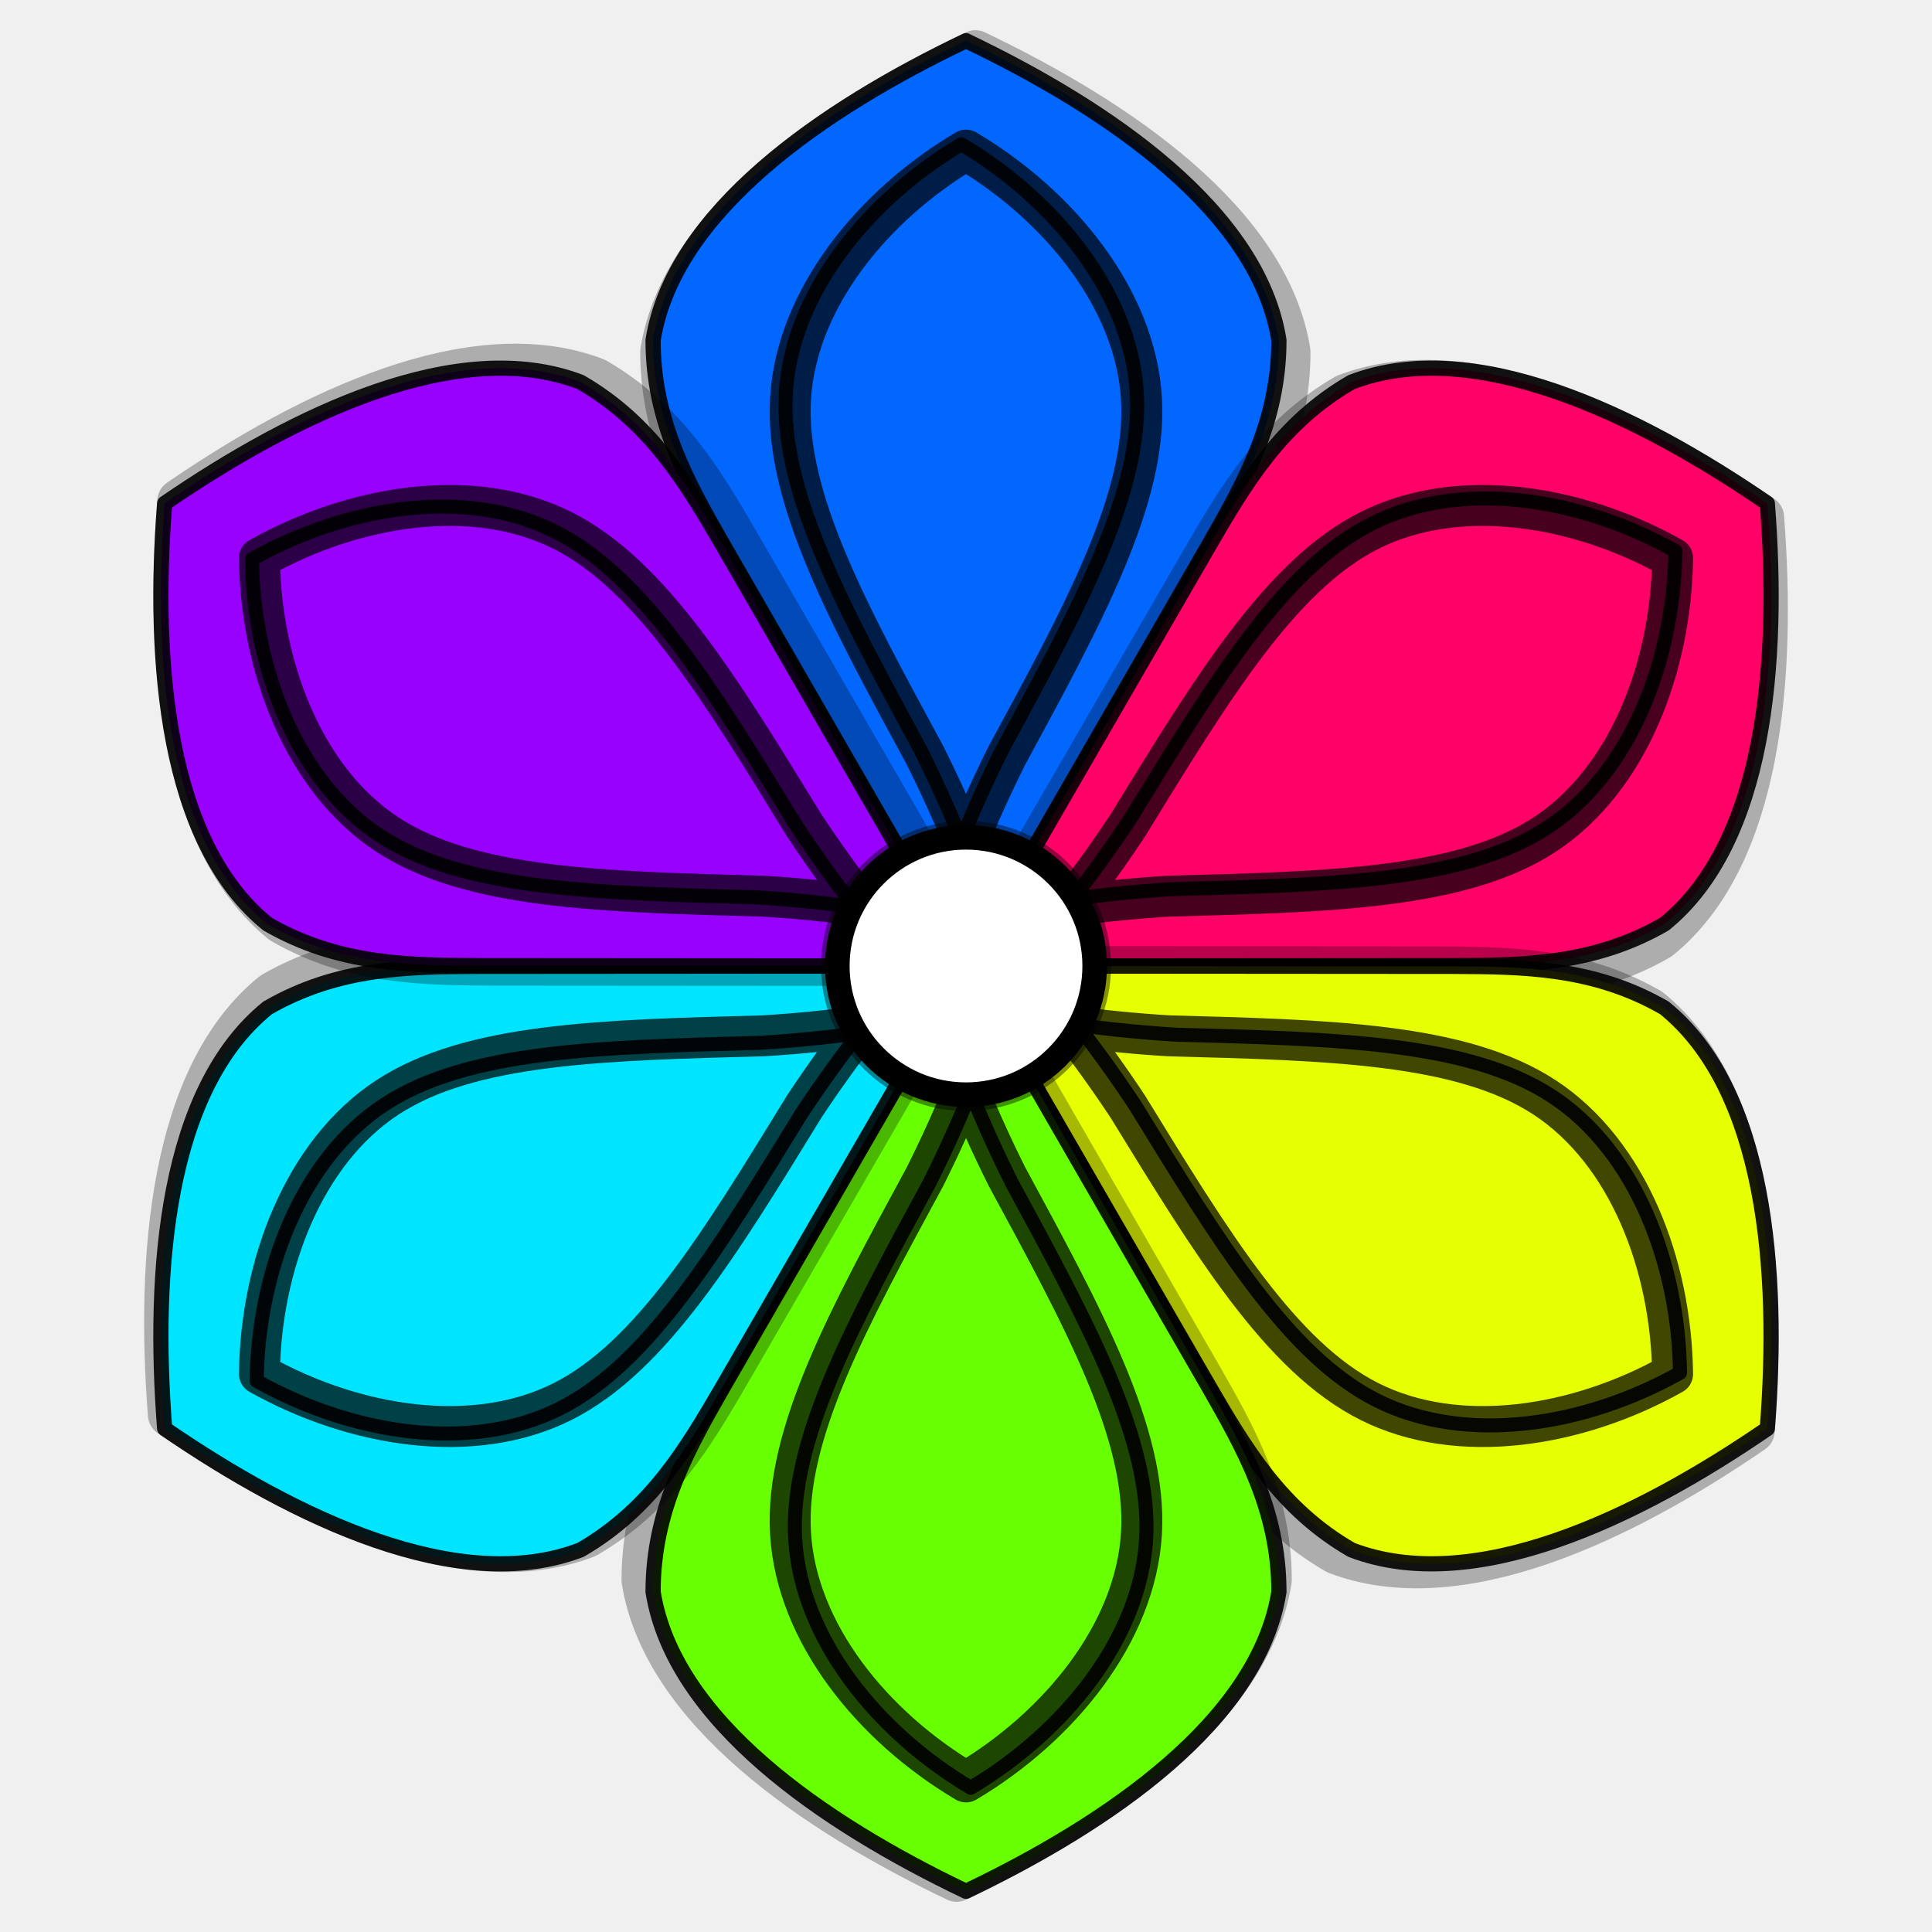
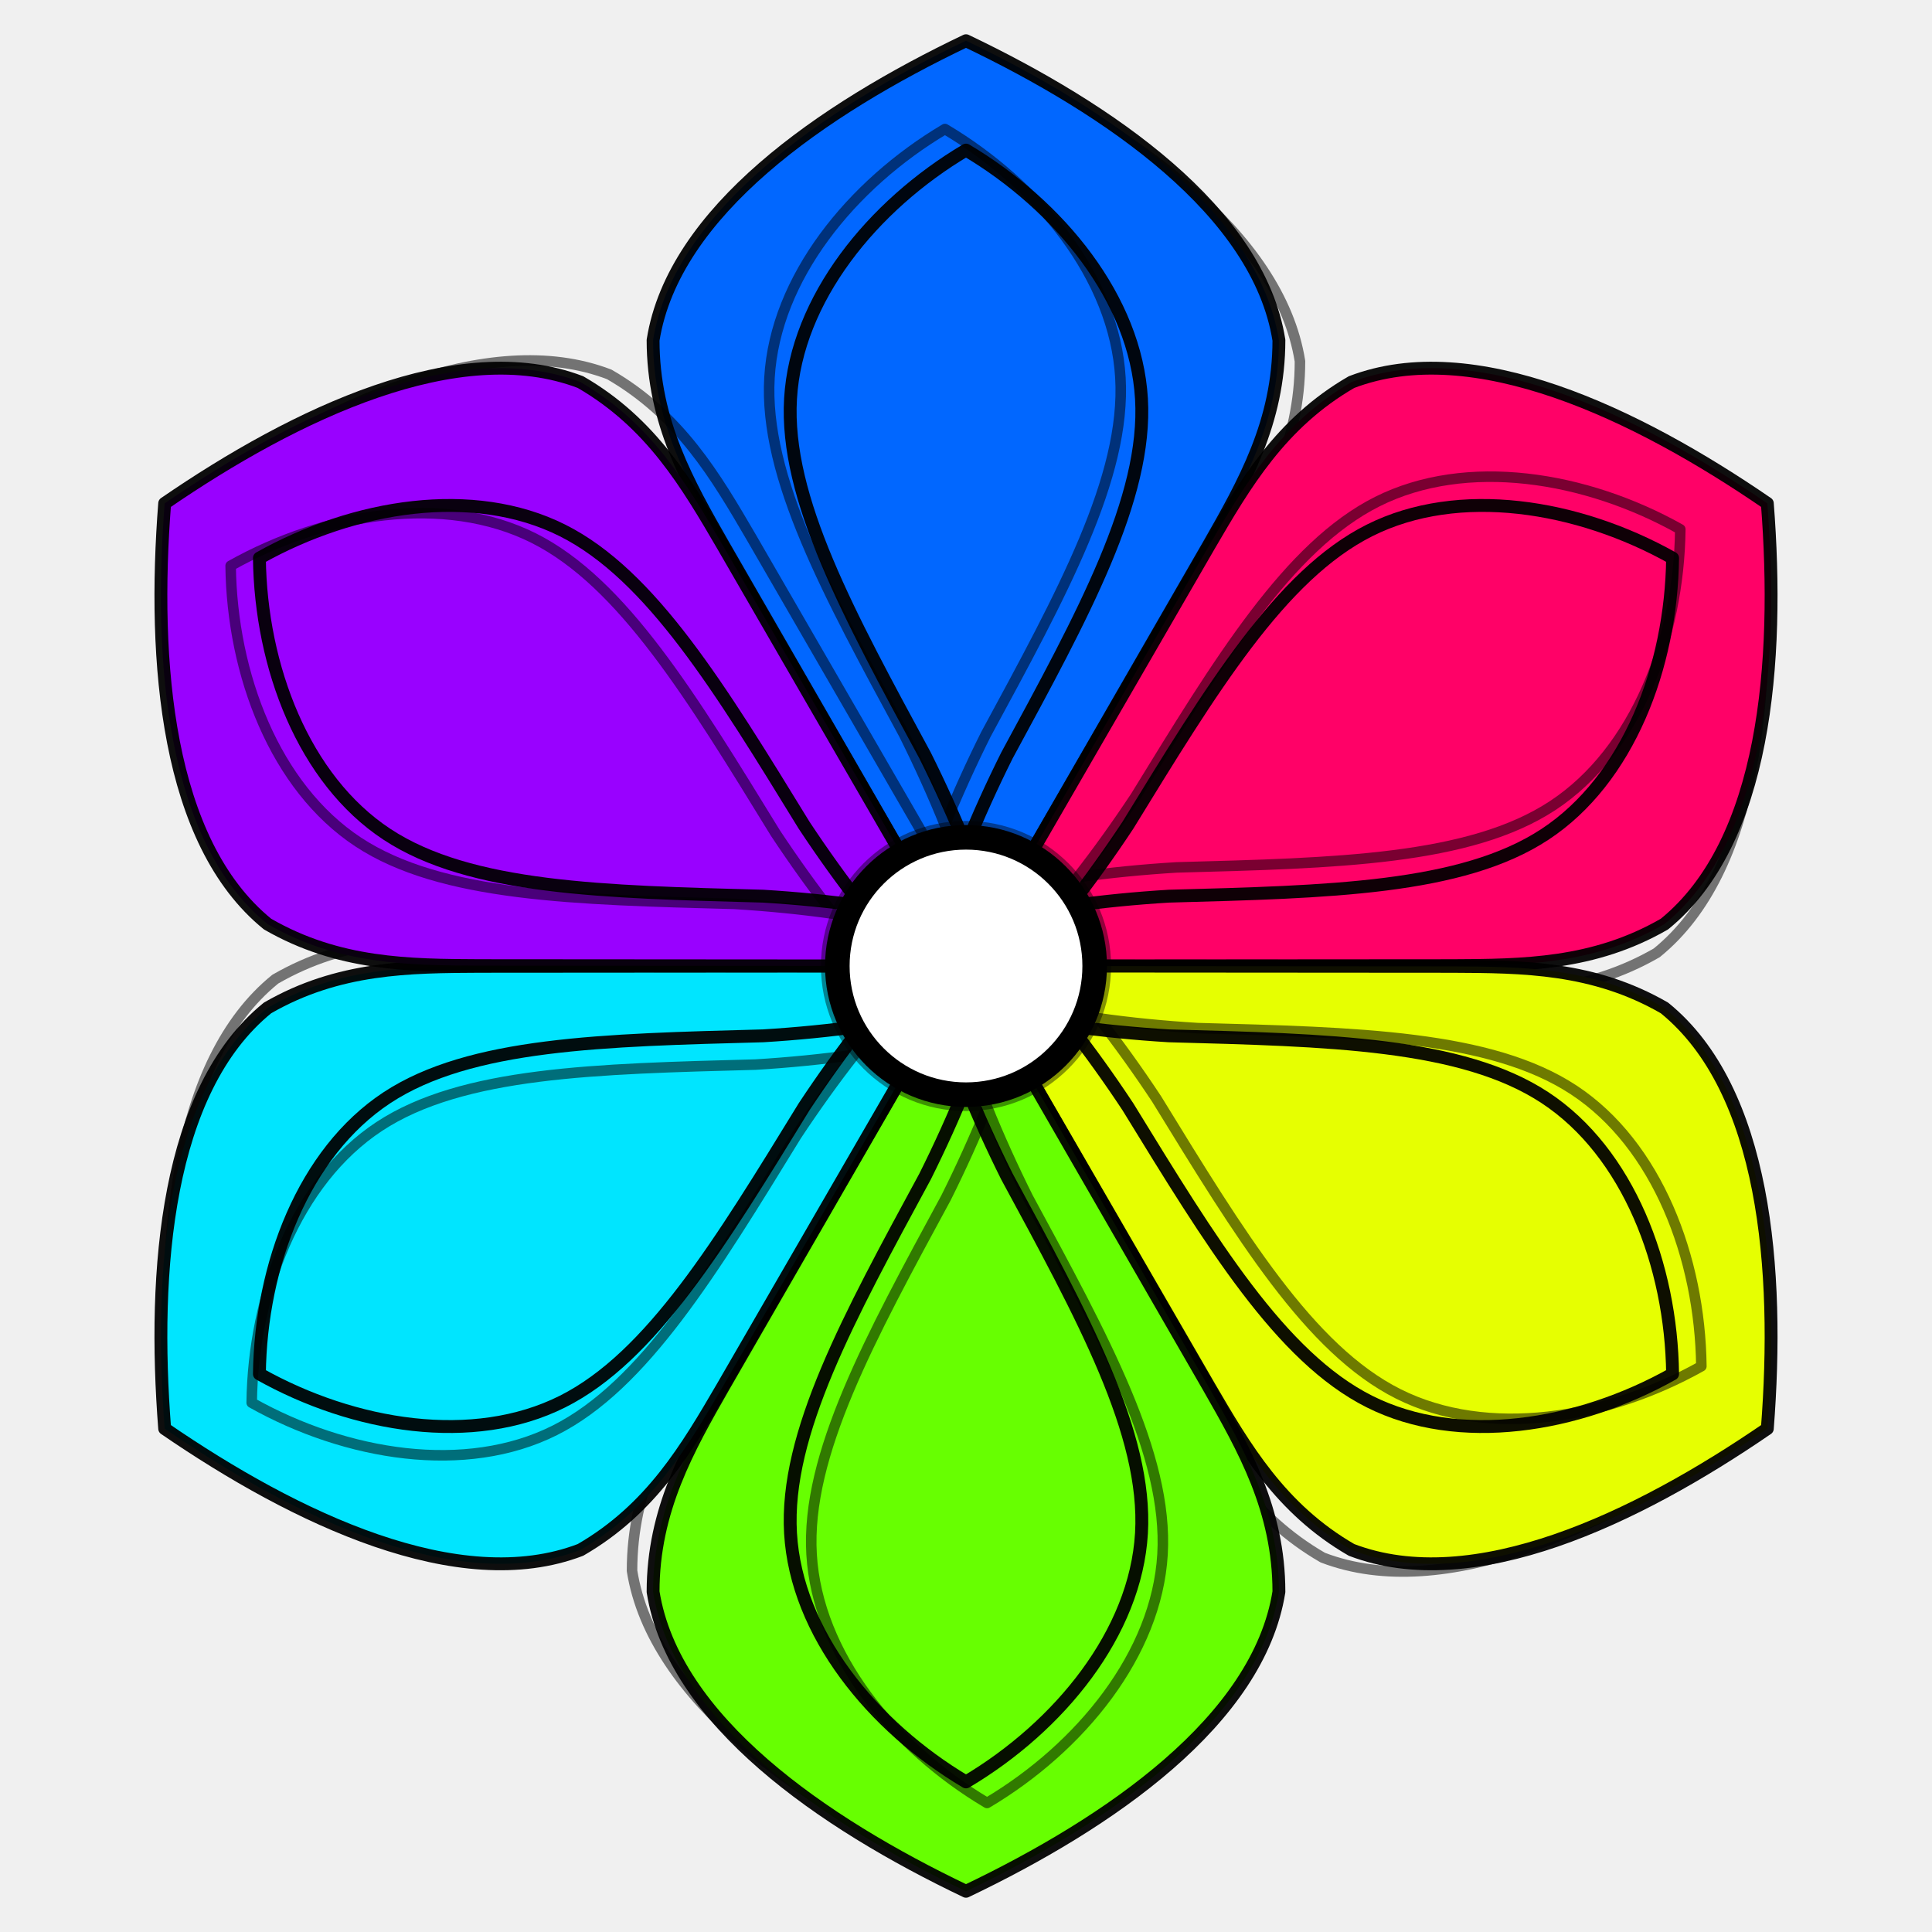
<svg xmlns="http://www.w3.org/2000/svg" viewBox="0 0 1024 1024" fill="none">
  <g transform="translate(512 512) scale(31) translate(-16 -16)">
    <g stroke-linecap="round" stroke-linejoin="round">
-       <path d="M16 0.18 C13.55 1.35 11 3.1 10.65 5.3 C10.65 6.7 11.25 7.75 11.85 8.8 L16 16 L20.15 8.8 C20.75 7.75 21.35 6.7 21.35 5.3 C21 3.1 18.45 1.35 16 0.18 Z" fill="none" stroke="#000000" stroke-opacity="0.28" stroke-width="0.76" transform="translate(0.16 0.2)" />
-       <path fill="#0167FF" stroke="#000000" stroke-opacity="0.9" stroke-width="0.26" d="M16 0.18 C13.55 1.35 11 3.1 10.65 5.3 C10.65 6.7 11.25 7.75 11.85 8.8 L16 16 L20.15 8.8 C20.75 7.75 21.35 6.7 21.35 5.3 C21 3.1 18.45 1.35 16 0.18 Z" />
-       <path fill="none" stroke="#000000" stroke-opacity="0.72" stroke-width="0.7" d="M16 2.05 C14.4 3 13.1 4.6 13 6.3 C12.9 8 14 10 15.3 12.4 C15.55 12.9 15.8 13.45 16 13.95 C16.2 13.45 16.45 12.9 16.7 12.4 C18 10 19.1 8 19 6.3 C18.9 4.6 17.6 3 16 2.05 Z" />
-       <path fill="none" stroke="#000000" stroke-opacity="0.9" stroke-width="0.24" d="M16 2.05 C14.4 3 13.1 4.6 13 6.3 C12.9 8 14 10 15.3 12.4 C15.55 12.9 15.8 13.45 16 13.95 C16.2 13.45 16.45 12.9 16.7 12.4 C18 10 19.1 8 19 6.3 C18.9 4.6 17.6 3 16 2.05 Z" transform="translate(-0.08 -0.1)" />
+       <path d="M16 0.18 C13.55 1.35 11 3.1 10.65 5.3 C10.65 6.7 11.25 7.75 11.85 8.8 L16 16 L20.15 8.8 C20.75 7.75 21.35 6.7 21.35 5.3 C21 3.1 18.45 1.35 16 0.18 Z" fill="none" stroke="#000000" stroke-opacity="0.52" stroke-width="0.18" transform="translate(0.36 0.36)" />
+       <path fill="#0167FF" stroke="#000000" stroke-opacity="0.94" stroke-width="0.22" d="M16 0.18 C13.55 1.35 11 3.1 10.65 5.3 C10.65 6.7 11.25 7.75 11.85 8.8 L16 16 L20.15 8.8 C20.75 7.75 21.35 6.7 21.35 5.3 C21 3.1 18.45 1.35 16 0.18 Z" />
+       <path fill="none" stroke="#000000" stroke-opacity="0.94" stroke-width="0.22" d="M16 2.05 C14.4 3 13.1 4.6 13 6.3 C12.9 8 14 10 15.3 12.4 C15.55 12.9 15.8 13.45 16 13.95 C16.2 13.45 16.45 12.9 16.7 12.4 C18 10 19.1 8 19 6.3 C18.9 4.6 17.6 3 16 2.05 Z" />
+       <path fill="none" stroke="#000000" stroke-opacity="0.52" stroke-width="0.18" d="M16 2.05 C14.4 3 13.1 4.6 13 6.3 C12.9 8 14 10 15.3 12.4 C15.55 12.9 15.8 13.45 16 13.95 C16.2 13.45 16.45 12.9 16.7 12.4 C18 10 19.1 8 19 6.3 C18.9 4.6 17.6 3 16 2.05 Z" transform="translate(-0.36 -0.36)" />
    </g>
    <g transform="rotate(60 16 16)" stroke-linecap="round" stroke-linejoin="round">
-       <path d="M16 0.18 C13.55 1.35 11 3.1 10.65 5.3 C10.65 6.7 11.25 7.75 11.85 8.8 L16 16 L20.15 8.8 C20.75 7.75 21.35 6.7 21.35 5.3 C21 3.1 18.45 1.35 16 0.18 Z" fill="none" stroke="#000000" stroke-opacity="0.28" stroke-width="0.76" transform="translate(0.16 0.2)" />
-       <path fill="#FF0167" stroke="#000000" stroke-opacity="0.9" stroke-width="0.26" d="M16 0.18 C13.55 1.35 11 3.1 10.65 5.3 C10.65 6.7 11.25 7.75 11.85 8.8 L16 16 L20.15 8.8 C20.75 7.75 21.35 6.7 21.35 5.3 C21 3.1 18.45 1.35 16 0.18 Z" />
-       <path fill="none" stroke="#000000" stroke-opacity="0.72" stroke-width="0.7" d="M16 2.05 C14.4 3 13.1 4.6 13 6.3 C12.9 8 14 10 15.3 12.4 C15.55 12.9 15.8 13.45 16 13.95 C16.2 13.45 16.45 12.9 16.7 12.4 C18 10 19.1 8 19 6.3 C18.9 4.6 17.6 3 16 2.05 Z" />
-       <path fill="none" stroke="#000000" stroke-opacity="0.9" stroke-width="0.24" d="M16 2.05 C14.4 3 13.1 4.6 13 6.3 C12.9 8 14 10 15.3 12.4 C15.55 12.9 15.8 13.45 16 13.95 C16.2 13.45 16.45 12.9 16.7 12.4 C18 10 19.1 8 19 6.3 C18.9 4.6 17.6 3 16 2.05 Z" transform="translate(-0.08 -0.1)" />
+       <path d="M16 0.18 C13.55 1.35 11 3.1 10.65 5.3 C10.65 6.7 11.25 7.75 11.85 8.8 L16 16 L20.15 8.8 C20.75 7.75 21.35 6.7 21.35 5.3 C21 3.1 18.45 1.35 16 0.18 Z" fill="none" stroke="#000000" stroke-opacity="0.52" stroke-width="0.18" transform="translate(0.36 0.36)" />
+       <path fill="#FF0167" stroke="#000000" stroke-opacity="0.94" stroke-width="0.22" d="M16 0.18 C13.55 1.35 11 3.1 10.65 5.3 C10.65 6.7 11.25 7.75 11.85 8.8 L16 16 L20.15 8.8 C20.75 7.75 21.35 6.7 21.35 5.3 C21 3.1 18.45 1.35 16 0.18 Z" />
+       <path fill="none" stroke="#000000" stroke-opacity="0.94" stroke-width="0.22" d="M16 2.05 C14.4 3 13.1 4.6 13 6.3 C12.9 8 14 10 15.3 12.4 C15.55 12.9 15.8 13.45 16 13.95 C16.2 13.45 16.45 12.9 16.7 12.4 C18 10 19.1 8 19 6.3 C18.9 4.6 17.6 3 16 2.05 Z" />
+       <path fill="none" stroke="#000000" stroke-opacity="0.52" stroke-width="0.18" d="M16 2.05 C14.4 3 13.1 4.6 13 6.3 C12.9 8 14 10 15.3 12.4 C15.55 12.9 15.8 13.45 16 13.95 C16.2 13.45 16.45 12.9 16.7 12.4 C18 10 19.1 8 19 6.3 C18.9 4.6 17.6 3 16 2.05 Z" transform="translate(-0.36 -0.36)" />
    </g>
    <g transform="rotate(120 16 16)" stroke-linecap="round" stroke-linejoin="round">
-       <path d="M16 0.18 C13.55 1.35 11 3.1 10.65 5.3 C10.65 6.7 11.25 7.75 11.85 8.8 L16 16 L20.15 8.8 C20.75 7.75 21.35 6.7 21.35 5.3 C21 3.1 18.45 1.35 16 0.18 Z" fill="none" stroke="#000000" stroke-opacity="0.28" stroke-width="0.76" transform="translate(0.16 0.2)" />
-       <path fill="#E6FF01" stroke="#000000" stroke-opacity="0.9" stroke-width="0.26" d="M16 0.18 C13.55 1.35 11 3.1 10.65 5.3 C10.65 6.7 11.25 7.75 11.85 8.8 L16 16 L20.15 8.8 C20.75 7.75 21.35 6.7 21.35 5.3 C21 3.1 18.45 1.35 16 0.18 Z" />
-       <path fill="none" stroke="#000000" stroke-opacity="0.72" stroke-width="0.7" d="M16 2.05 C14.4 3 13.1 4.6 13 6.3 C12.9 8 14 10 15.3 12.4 C15.55 12.9 15.8 13.45 16 13.95 C16.2 13.45 16.45 12.9 16.7 12.4 C18 10 19.1 8 19 6.3 C18.9 4.6 17.6 3 16 2.05 Z" />
-       <path fill="none" stroke="#000000" stroke-opacity="0.9" stroke-width="0.24" d="M16 2.05 C14.4 3 13.1 4.6 13 6.3 C12.9 8 14 10 15.3 12.4 C15.55 12.9 15.8 13.45 16 13.95 C16.2 13.45 16.45 12.9 16.7 12.4 C18 10 19.1 8 19 6.3 C18.9 4.6 17.6 3 16 2.05 Z" transform="translate(-0.08 -0.1)" />
+       <path d="M16 0.18 C13.55 1.35 11 3.1 10.65 5.3 C10.65 6.7 11.25 7.75 11.85 8.8 L16 16 L20.15 8.8 C20.75 7.75 21.35 6.7 21.35 5.3 C21 3.1 18.45 1.35 16 0.18 Z" fill="none" stroke="#000000" stroke-opacity="0.52" stroke-width="0.18" transform="translate(0.36 0.36)" />
+       <path fill="#E6FF01" stroke="#000000" stroke-opacity="0.94" stroke-width="0.22" d="M16 0.18 C13.55 1.35 11 3.1 10.65 5.3 C10.65 6.7 11.25 7.75 11.85 8.8 L16 16 L20.15 8.8 C20.75 7.75 21.35 6.7 21.35 5.3 C21 3.1 18.45 1.35 16 0.18 Z" />
+       <path fill="none" stroke="#000000" stroke-opacity="0.94" stroke-width="0.22" d="M16 2.05 C14.4 3 13.1 4.6 13 6.3 C12.9 8 14 10 15.3 12.4 C15.55 12.9 15.8 13.45 16 13.95 C16.2 13.45 16.45 12.9 16.7 12.4 C18 10 19.1 8 19 6.3 C18.9 4.6 17.6 3 16 2.05 Z" />
+       <path fill="none" stroke="#000000" stroke-opacity="0.52" stroke-width="0.18" d="M16 2.05 C14.4 3 13.1 4.6 13 6.3 C12.9 8 14 10 15.3 12.4 C15.55 12.9 15.8 13.45 16 13.95 C16.2 13.45 16.45 12.9 16.7 12.4 C18 10 19.1 8 19 6.3 C18.9 4.6 17.6 3 16 2.05 Z" transform="translate(-0.36 -0.36)" />
    </g>
    <g transform="rotate(180 16 16)" stroke-linecap="round" stroke-linejoin="round">
-       <path d="M16 0.18 C13.55 1.35 11 3.1 10.65 5.3 C10.65 6.7 11.25 7.75 11.85 8.8 L16 16 L20.15 8.8 C20.75 7.75 21.35 6.7 21.35 5.3 C21 3.1 18.45 1.35 16 0.18 Z" fill="none" stroke="#000000" stroke-opacity="0.28" stroke-width="0.76" transform="translate(0.16 0.2)" />
-       <path fill="#67FF01" stroke="#000000" stroke-opacity="0.9" stroke-width="0.26" d="M16 0.18 C13.55 1.35 11 3.1 10.65 5.3 C10.65 6.7 11.25 7.75 11.85 8.8 L16 16 L20.15 8.8 C20.75 7.75 21.35 6.7 21.35 5.3 C21 3.1 18.45 1.35 16 0.18 Z" />
-       <path fill="none" stroke="#000000" stroke-opacity="0.72" stroke-width="0.7" d="M16 2.05 C14.4 3 13.1 4.6 13 6.3 C12.9 8 14 10 15.3 12.4 C15.55 12.9 15.8 13.45 16 13.95 C16.2 13.45 16.45 12.9 16.7 12.4 C18 10 19.1 8 19 6.3 C18.9 4.6 17.6 3 16 2.05 Z" />
-       <path fill="none" stroke="#000000" stroke-opacity="0.9" stroke-width="0.24" d="M16 2.05 C14.4 3 13.1 4.6 13 6.3 C12.9 8 14 10 15.3 12.4 C15.55 12.9 15.8 13.45 16 13.95 C16.2 13.45 16.45 12.9 16.7 12.4 C18 10 19.1 8 19 6.3 C18.9 4.6 17.6 3 16 2.05 Z" transform="translate(-0.08 -0.1)" />
+       <path d="M16 0.18 C13.55 1.35 11 3.1 10.65 5.3 C10.65 6.7 11.25 7.75 11.85 8.8 L16 16 L20.15 8.8 C20.75 7.75 21.35 6.7 21.35 5.3 C21 3.1 18.45 1.35 16 0.18 Z" fill="none" stroke="#000000" stroke-opacity="0.52" stroke-width="0.18" transform="translate(0.36 0.36)" />
+       <path fill="#67FF01" stroke="#000000" stroke-opacity="0.94" stroke-width="0.22" d="M16 0.18 C13.55 1.35 11 3.1 10.65 5.3 C10.65 6.7 11.25 7.75 11.85 8.8 L16 16 L20.15 8.8 C20.75 7.75 21.35 6.7 21.35 5.3 C21 3.1 18.45 1.35 16 0.18 Z" />
+       <path fill="none" stroke="#000000" stroke-opacity="0.94" stroke-width="0.22" d="M16 2.05 C14.4 3 13.1 4.6 13 6.3 C12.9 8 14 10 15.3 12.4 C15.55 12.9 15.8 13.45 16 13.95 C16.2 13.45 16.45 12.9 16.7 12.4 C18 10 19.1 8 19 6.3 C18.9 4.6 17.6 3 16 2.05 Z" />
+       <path fill="none" stroke="#000000" stroke-opacity="0.52" stroke-width="0.18" d="M16 2.05 C14.4 3 13.1 4.6 13 6.3 C12.9 8 14 10 15.3 12.4 C15.55 12.9 15.8 13.45 16 13.95 C16.2 13.45 16.45 12.9 16.7 12.4 C18 10 19.1 8 19 6.3 C18.9 4.6 17.6 3 16 2.05 Z" transform="translate(-0.36 -0.36)" />
    </g>
    <g transform="rotate(240 16 16)" stroke-linecap="round" stroke-linejoin="round">
-       <path d="M16 0.18 C13.55 1.35 11 3.1 10.65 5.3 C10.65 6.7 11.25 7.75 11.85 8.8 L16 16 L20.15 8.8 C20.75 7.75 21.35 6.7 21.35 5.3 C21 3.1 18.45 1.35 16 0.18 Z" fill="none" stroke="#000000" stroke-opacity="0.28" stroke-width="0.76" transform="translate(0.16 0.2)" />
-       <path fill="#00E5FF" stroke="#000000" stroke-opacity="0.9" stroke-width="0.26" d="M16 0.18 C13.55 1.35 11 3.1 10.65 5.3 C10.65 6.7 11.25 7.75 11.85 8.8 L16 16 L20.15 8.8 C20.75 7.75 21.35 6.7 21.35 5.3 C21 3.1 18.45 1.35 16 0.18 Z" />
-       <path fill="none" stroke="#000000" stroke-opacity="0.72" stroke-width="0.7" d="M16 2.05 C14.4 3 13.1 4.6 13 6.3 C12.9 8 14 10 15.3 12.4 C15.55 12.9 15.8 13.45 16 13.95 C16.2 13.45 16.45 12.9 16.7 12.4 C18 10 19.1 8 19 6.3 C18.9 4.6 17.6 3 16 2.05 Z" />
-       <path fill="none" stroke="#000000" stroke-opacity="0.9" stroke-width="0.24" d="M16 2.05 C14.4 3 13.1 4.6 13 6.3 C12.9 8 14 10 15.3 12.4 C15.55 12.9 15.8 13.45 16 13.95 C16.2 13.45 16.45 12.9 16.7 12.4 C18 10 19.1 8 19 6.3 C18.9 4.6 17.6 3 16 2.05 Z" transform="translate(-0.08 -0.1)" />
+       <path d="M16 0.18 C13.55 1.35 11 3.1 10.65 5.3 C10.65 6.7 11.25 7.75 11.85 8.8 L16 16 L20.15 8.8 C20.75 7.75 21.35 6.7 21.35 5.3 C21 3.1 18.45 1.35 16 0.18 Z" fill="none" stroke="#000000" stroke-opacity="0.52" stroke-width="0.18" transform="translate(0.36 0.36)" />
+       <path fill="#00E5FF" stroke="#000000" stroke-opacity="0.94" stroke-width="0.22" d="M16 0.18 C13.55 1.35 11 3.1 10.65 5.3 C10.65 6.7 11.25 7.75 11.85 8.8 L16 16 L20.15 8.8 C20.75 7.75 21.35 6.7 21.35 5.3 C21 3.1 18.45 1.35 16 0.18 Z" />
+       <path fill="none" stroke="#000000" stroke-opacity="0.94" stroke-width="0.22" d="M16 2.05 C14.4 3 13.1 4.6 13 6.3 C12.9 8 14 10 15.3 12.4 C15.55 12.9 15.8 13.45 16 13.95 C16.2 13.45 16.45 12.9 16.7 12.4 C18 10 19.1 8 19 6.3 C18.9 4.6 17.6 3 16 2.05 Z" />
+       <path fill="none" stroke="#000000" stroke-opacity="0.52" stroke-width="0.18" d="M16 2.05 C14.4 3 13.1 4.6 13 6.3 C12.9 8 14 10 15.3 12.4 C15.55 12.9 15.8 13.45 16 13.95 C16.2 13.45 16.45 12.9 16.7 12.4 C18 10 19.1 8 19 6.3 C18.9 4.6 17.6 3 16 2.05 Z" transform="translate(-0.36 -0.36)" />
    </g>
    <g transform="rotate(300 16 16)" stroke-linecap="round" stroke-linejoin="round">
-       <path d="M16 0.18 C13.55 1.35 11 3.1 10.65 5.3 C10.65 6.7 11.25 7.75 11.85 8.8 L16 16 L20.15 8.8 C20.75 7.75 21.35 6.7 21.35 5.3 C21 3.1 18.45 1.35 16 0.18 Z" fill="none" stroke="#000000" stroke-opacity="0.28" stroke-width="0.76" transform="translate(0.16 0.2)" />
-       <path fill="#9901FF" stroke="#000000" stroke-opacity="0.9" stroke-width="0.26" d="M16 0.18 C13.55 1.35 11 3.1 10.65 5.3 C10.65 6.7 11.25 7.75 11.85 8.8 L16 16 L20.15 8.8 C20.75 7.75 21.35 6.7 21.35 5.3 C21 3.1 18.45 1.35 16 0.18 Z" />
-       <path fill="none" stroke="#000000" stroke-opacity="0.72" stroke-width="0.7" d="M16 2.05 C14.4 3 13.1 4.6 13 6.3 C12.9 8 14 10 15.3 12.4 C15.55 12.9 15.8 13.45 16 13.95 C16.2 13.45 16.45 12.9 16.7 12.4 C18 10 19.1 8 19 6.3 C18.9 4.6 17.6 3 16 2.05 Z" />
-       <path fill="none" stroke="#000000" stroke-opacity="0.9" stroke-width="0.24" d="M16 2.05 C14.4 3 13.1 4.6 13 6.3 C12.9 8 14 10 15.3 12.4 C15.55 12.9 15.8 13.45 16 13.95 C16.2 13.45 16.45 12.9 16.7 12.4 C18 10 19.1 8 19 6.3 C18.9 4.6 17.6 3 16 2.05 Z" transform="translate(-0.08 -0.1)" />
+       <path d="M16 0.18 C13.55 1.35 11 3.1 10.65 5.3 C10.65 6.7 11.25 7.75 11.85 8.8 L16 16 L20.15 8.8 C20.75 7.75 21.35 6.7 21.35 5.3 C21 3.1 18.45 1.35 16 0.18 Z" fill="none" stroke="#000000" stroke-opacity="0.52" stroke-width="0.18" transform="translate(0.36 0.36)" />
+       <path fill="#9901FF" stroke="#000000" stroke-opacity="0.94" stroke-width="0.22" d="M16 0.18 C13.55 1.35 11 3.1 10.65 5.3 C10.65 6.7 11.25 7.75 11.85 8.8 L16 16 L20.15 8.8 C20.75 7.75 21.35 6.7 21.35 5.3 C21 3.1 18.45 1.35 16 0.18 Z" />
+       <path fill="none" stroke="#000000" stroke-opacity="0.94" stroke-width="0.22" d="M16 2.05 C14.4 3 13.1 4.6 13 6.3 C12.9 8 14 10 15.3 12.4 C15.55 12.9 15.8 13.45 16 13.95 C16.2 13.45 16.45 12.9 16.7 12.4 C18 10 19.1 8 19 6.3 C18.9 4.6 17.6 3 16 2.05 Z" />
+       <path fill="none" stroke="#000000" stroke-opacity="0.52" stroke-width="0.18" d="M16 2.05 C14.4 3 13.1 4.6 13 6.3 C12.9 8 14 10 15.3 12.4 C15.55 12.9 15.8 13.45 16 13.95 C16.2 13.45 16.45 12.9 16.7 12.4 C18 10 19.1 8 19 6.3 C18.9 4.6 17.6 3 16 2.05 Z" transform="translate(-0.36 -0.36)" />
    </g>
    <circle cx="16" cy="16" r="2.48" fill="#000000" fill-opacity="0.42" />
    <circle cx="16" cy="16" r="2.2" fill="#FFFFFF" stroke="#000000" stroke-width="0.42" />
    <circle cx="15.35" cy="15.35" r="0.42" fill="#FFFFFF" fill-opacity="0.72" />
  </g>
</svg>
